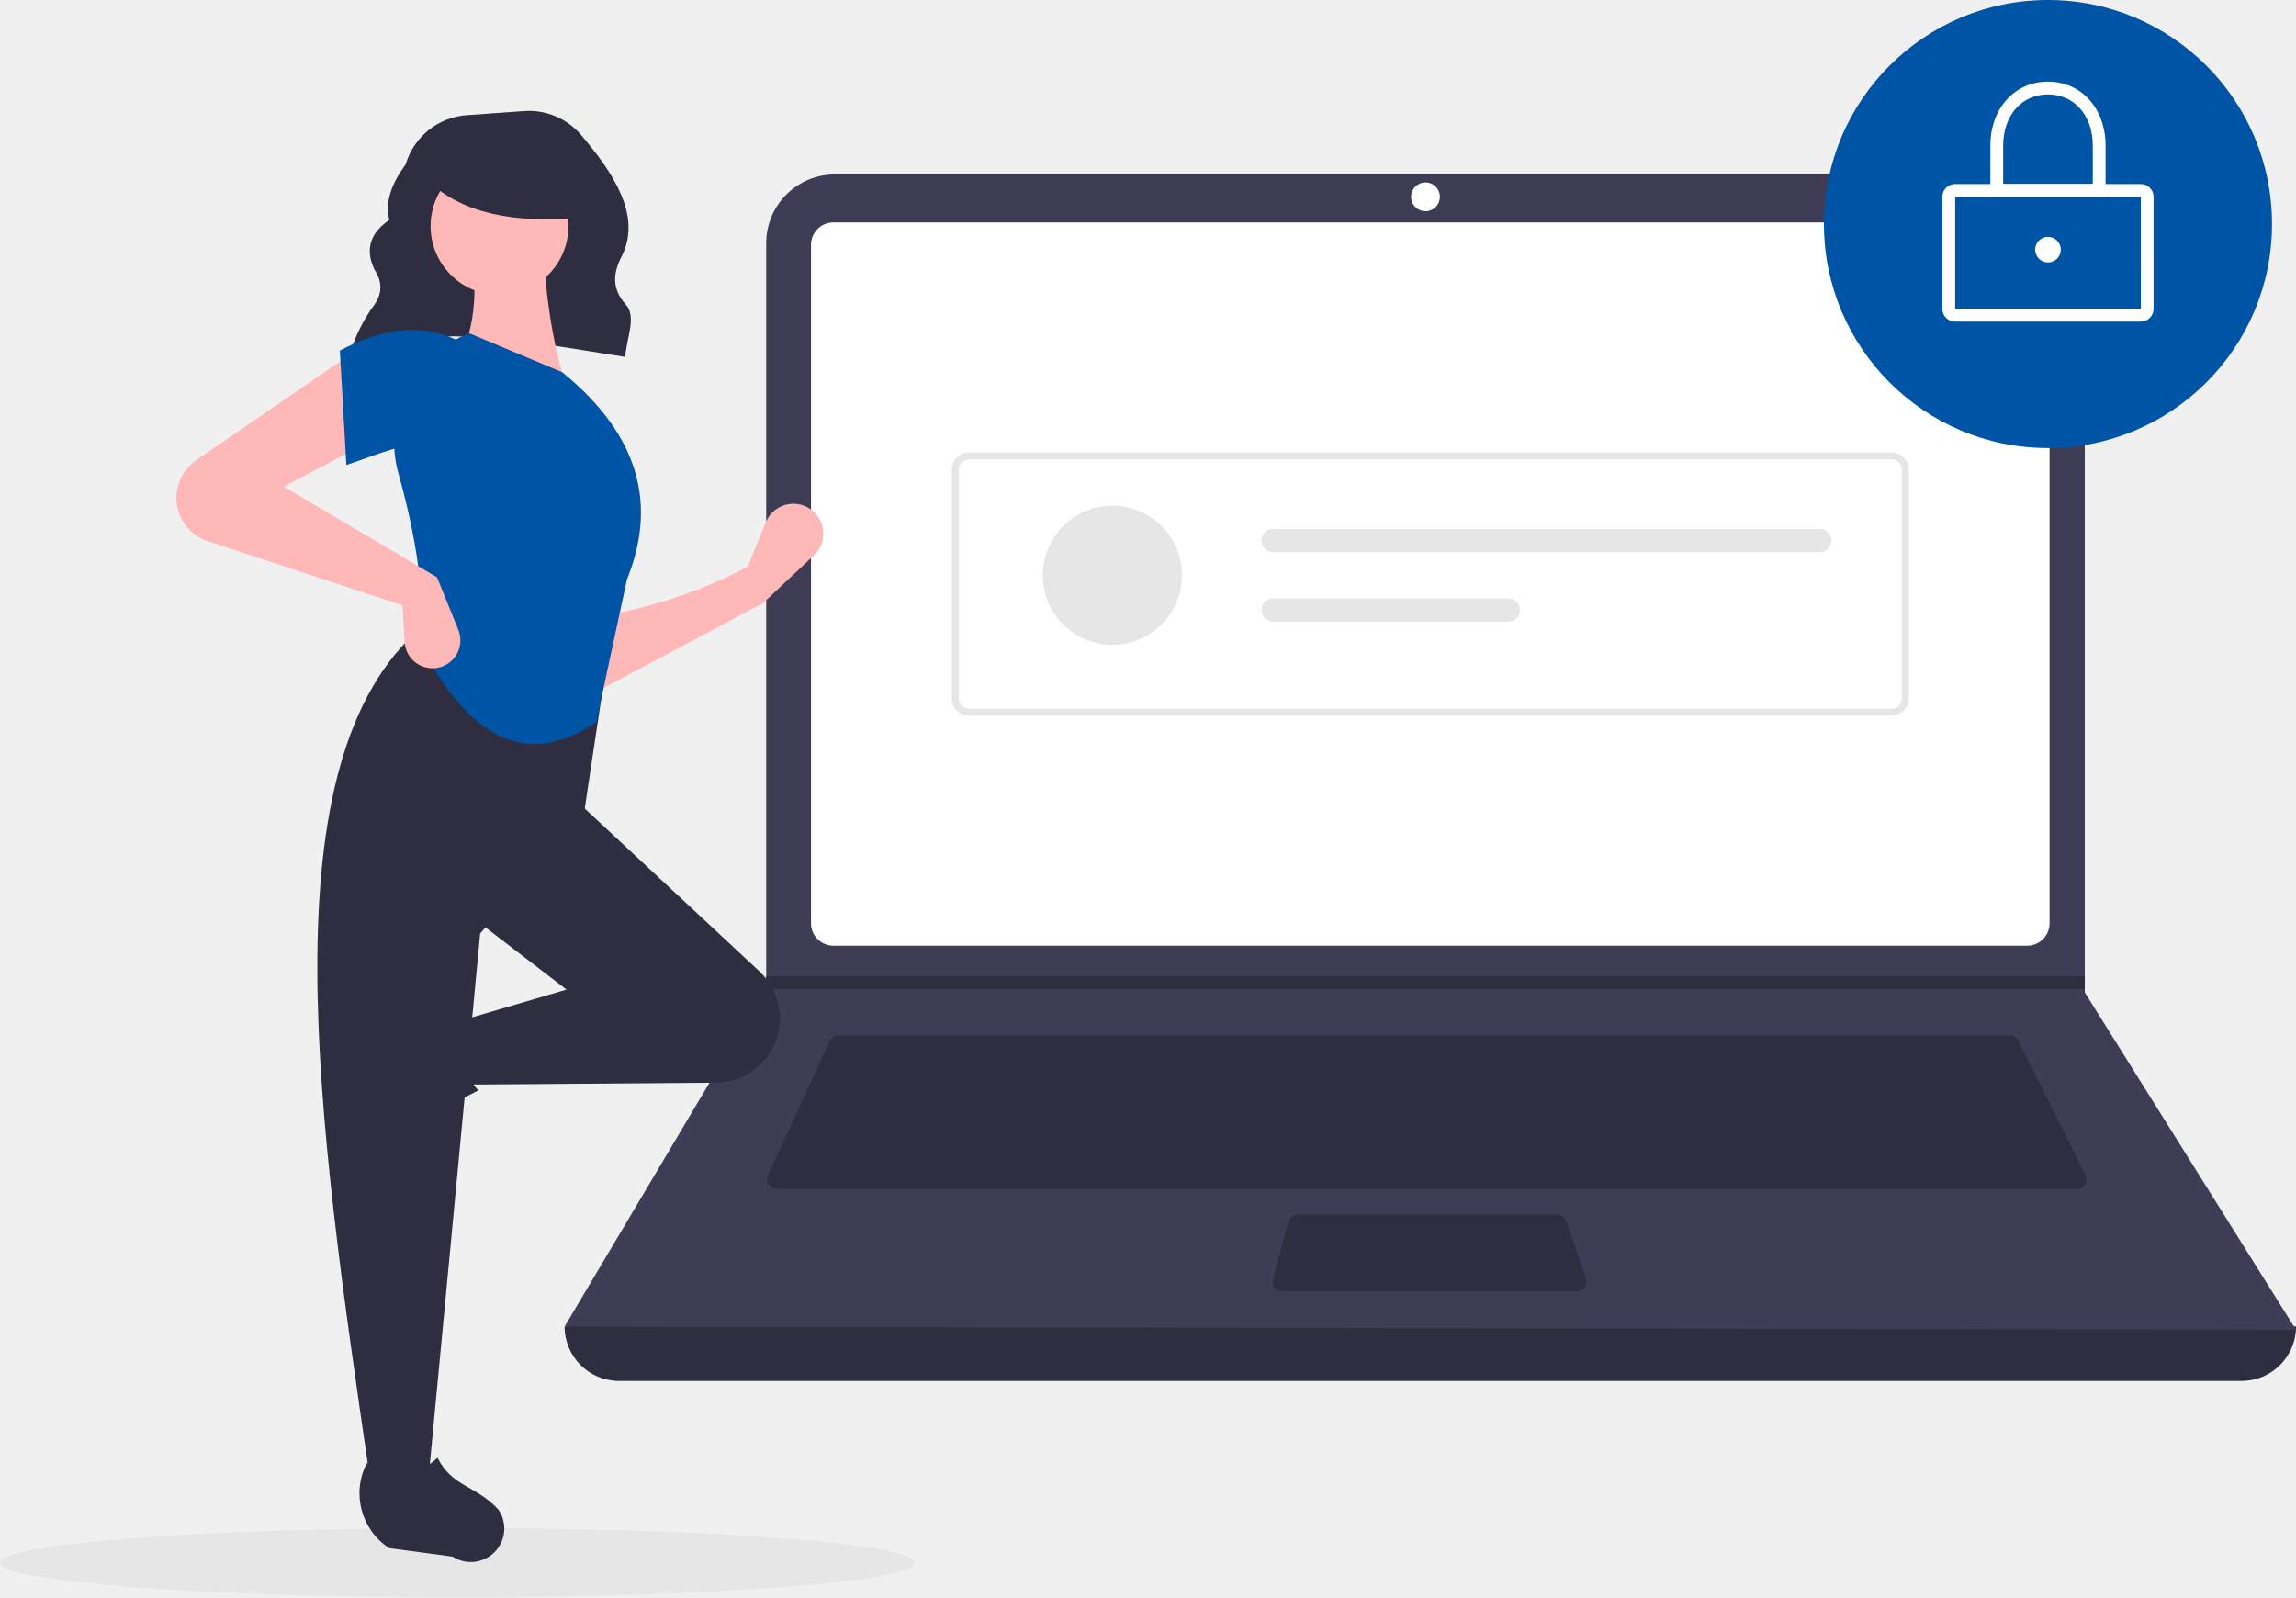
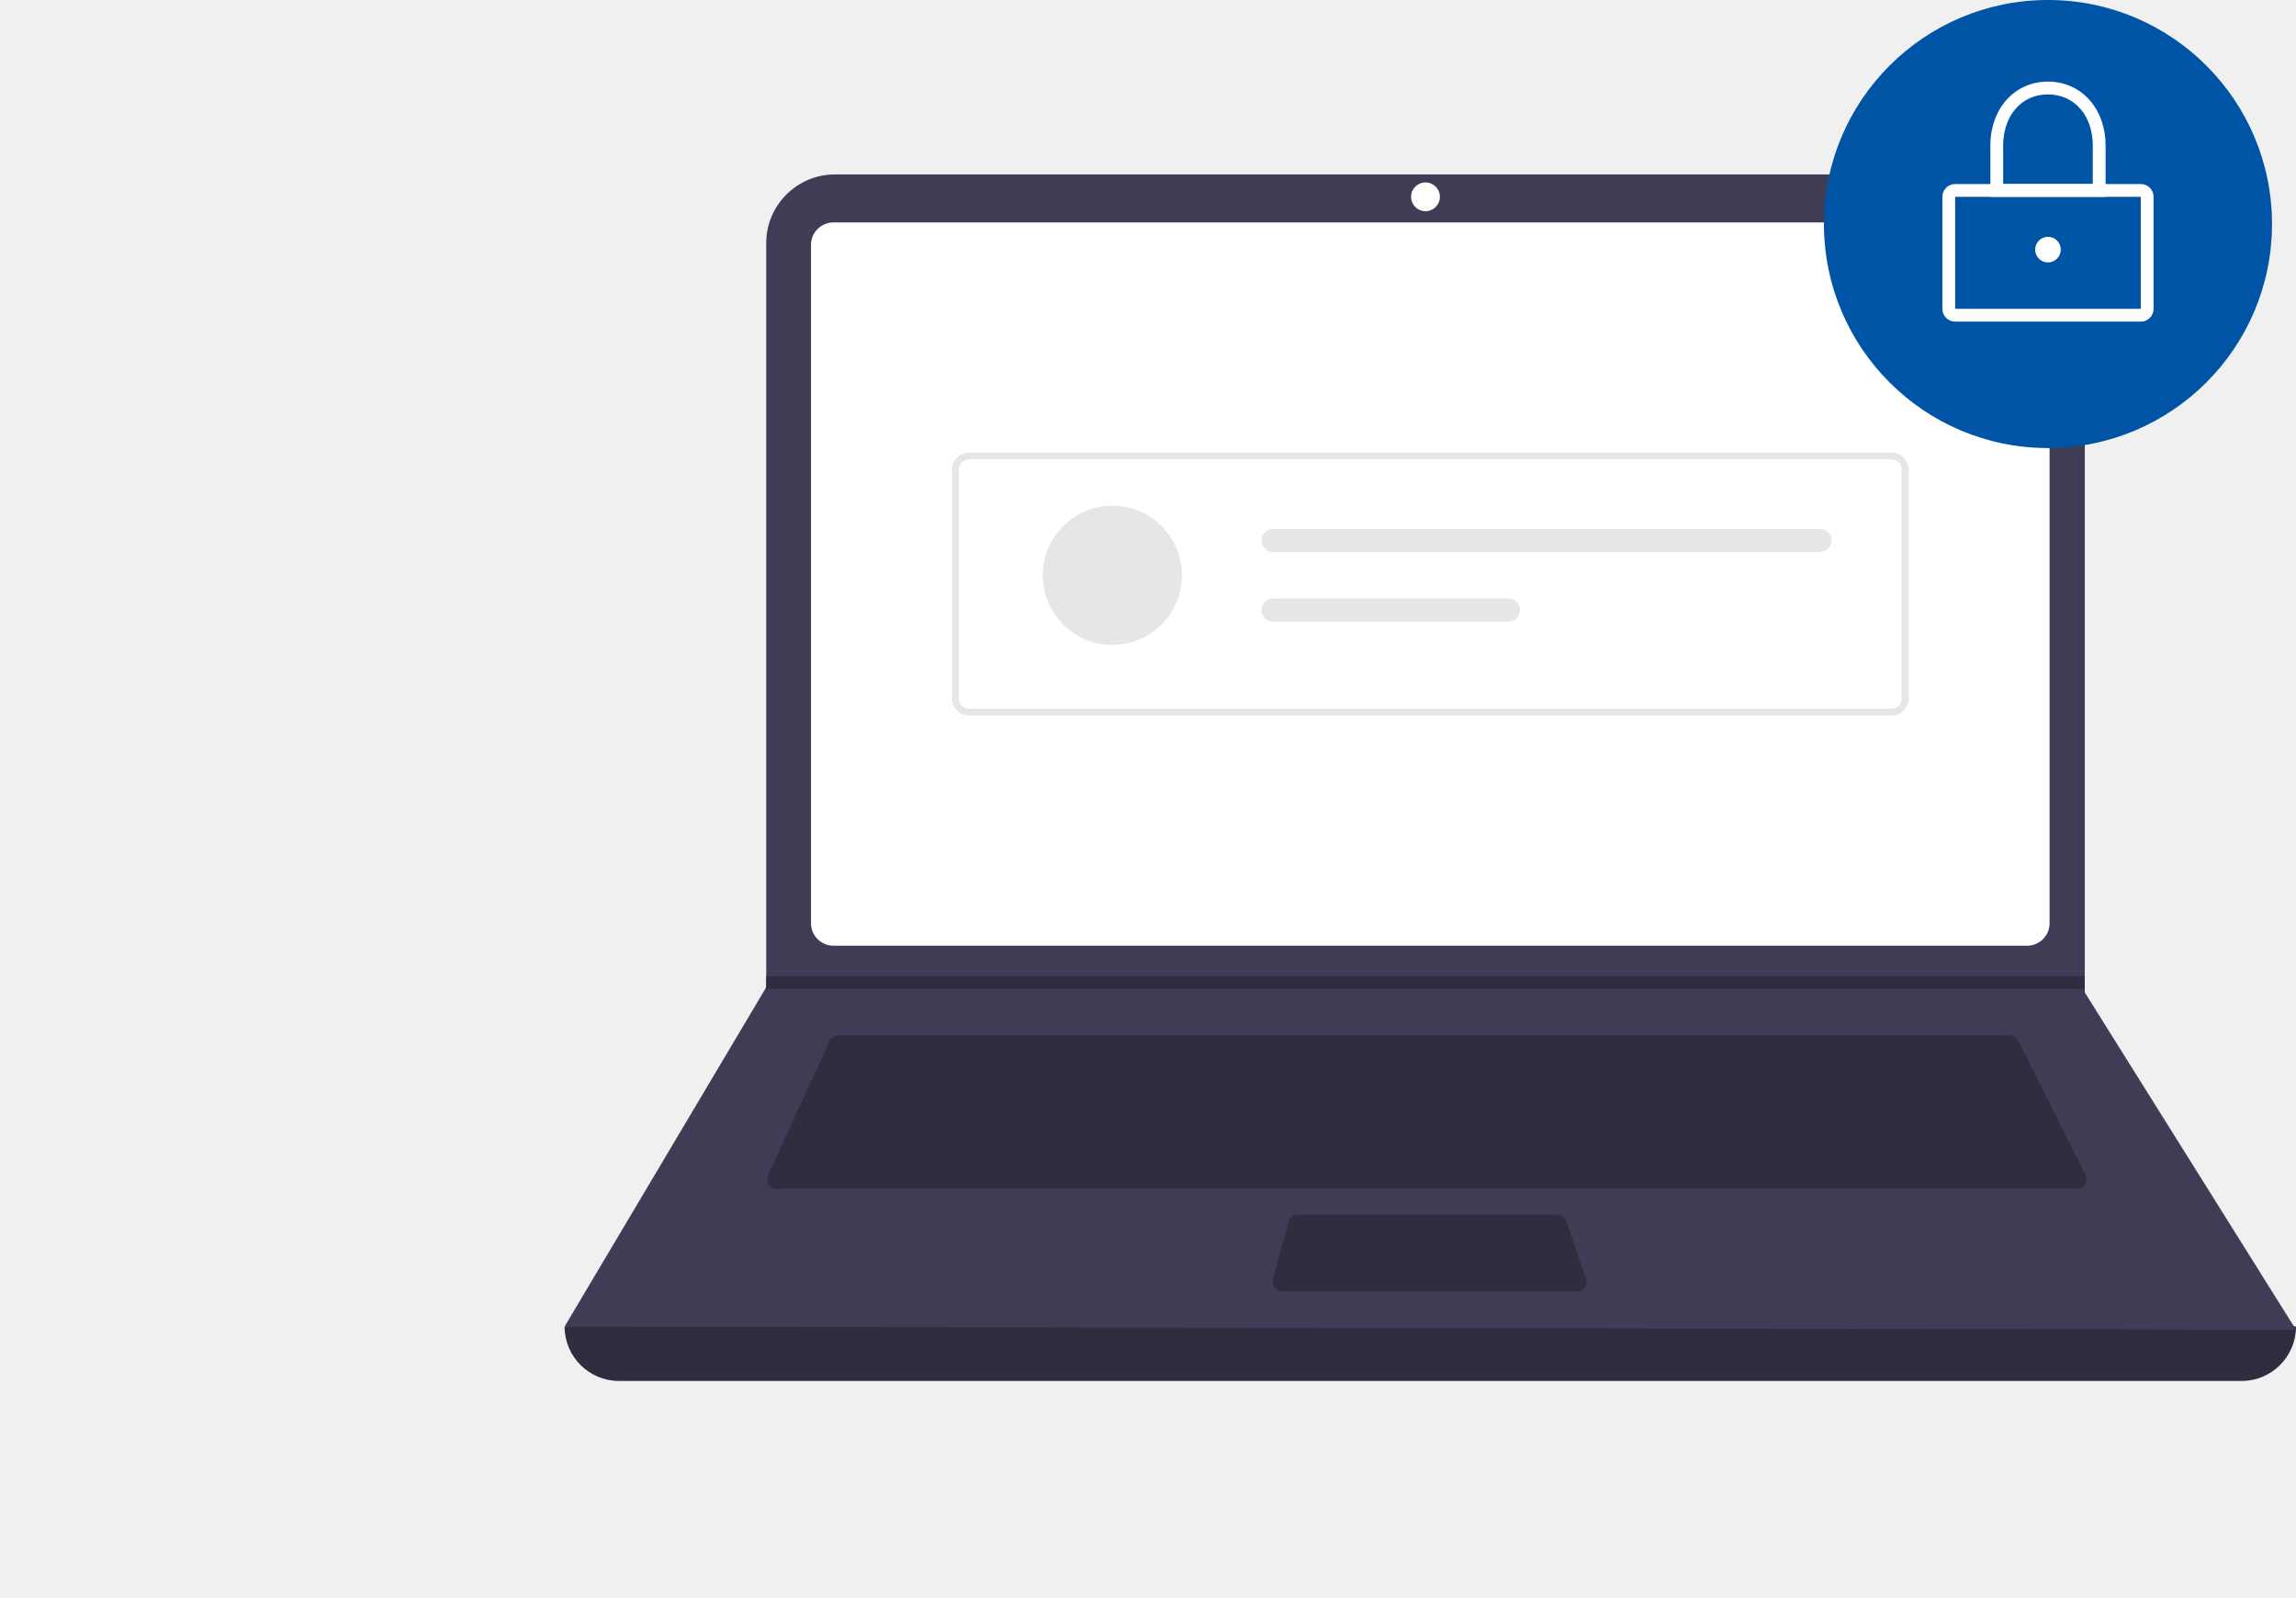
<svg xmlns="http://www.w3.org/2000/svg" data-name="Layer 1" width="793" height="551.732" viewBox="0 0 793 551.732">
-   <ellipse cx="158" cy="539.732" rx="158" ry="12" fill="#e6e6e6" />
-   <path d="M324.272,296.554c27.497-11.695,61.744-4.285,95.191.858.311-6.228,4.084-13.808.132-18.153-4.801-5.279-4.359-10.825-1.47-16.404,7.388-14.265-3.197-29.444-13.884-42.065a23.669,23.669,0,0,0-19.755-8.292l-19.797,1.414A23.709,23.709,0,0,0,343.635,230.859v0c-4.727,6.429-7.257,12.841-5.664,19.219-7.081,4.839-8.27,10.68-5.089,17.264,2.698,4.146,2.669,8.182-.123,12.106a55.891,55.891,0,0,0-8.31,16.506Z" transform="translate(-203.5 -174.1342)" fill="#2f2e41" />
  <path d="M977.709,651.097H417.291A18.791,18.791,0,0,1,398.5,632.306h0q304.727-35.415,598,0h0A18.791,18.791,0,0,1,977.709,651.097Z" transform="translate(-203.5 -174.1342)" fill="#2f2e41" />
  <path d="M996.5,633.412l-598-1.105,69.306-116.616.332-.553V258.131a23.752,23.752,0,0,1,23.754-23.754H899.792a23.752,23.752,0,0,1,23.754,23.754V516.906Z" transform="translate(-203.5 -174.1342)" fill="#3f3d56" />
  <path d="M491.35,250.957a7.746,7.746,0,0,0-7.738,7.738V493.031a7.747,7.747,0,0,0,7.738,7.738H903.65a7.747,7.747,0,0,0,7.738-7.738V258.694a7.747,7.747,0,0,0-7.738-7.738Z" transform="translate(-203.5 -174.1342)" fill="#fff" />
  <path d="M493.078,531.718a3.325,3.325,0,0,0-3.013,1.93l-21.355,46.425a3.316,3.316,0,0,0,3.012,4.702H920.814a3.316,3.316,0,0,0,2.965-4.799L900.567,533.551a3.299,3.299,0,0,0-2.965-1.833Z" transform="translate(-203.5 -174.1342)" fill="#2f2e41" />
  <circle cx="492.342" cy="67.98" r="4.974" fill="#fff" />
  <path d="M651.7,593.619a3.321,3.321,0,0,0-3.202,2.454l-5.357,19.896a3.316,3.316,0,0,0,3.202,4.179h101.874a3.315,3.315,0,0,0,3.133-4.401l-6.887-19.896a3.318,3.318,0,0,0-3.134-2.231Z" transform="translate(-203.5 -174.1342)" fill="#2f2e41" />
  <polygon points="720.046 337.135 720.046 341.556 264.306 341.556 264.649 341.004 264.649 337.135 720.046 337.135" fill="#2f2e41" />
  <circle cx="707.335" cy="77.375" r="77.375" fill="#0054a6" />
  <path d="M942.89,285.223H878.779a4.426,4.426,0,0,1-4.421-4.421V242.114a4.426,4.426,0,0,1,4.421-4.421H942.89a4.426,4.426,0,0,1,4.421,4.421v38.688A4.426,4.426,0,0,1,942.89,285.223Zm-64.111-43.109v38.688h64.114L942.89,242.114Z" transform="translate(-203.5 -174.1342)" fill="#fff" />
  <path d="M930.731,242.114h-39.793V224.428c0-12.81,8.368-22.107,19.896-22.107s19.896,9.297,19.896,22.107Zm-35.372-4.421h30.95V224.428c0-10.413-6.363-17.686-15.475-17.686s-15.475,7.273-15.475,17.686Z" transform="translate(-203.5 -174.1342)" fill="#fff" />
  <circle cx="707.335" cy="86.218" r="4.421" fill="#fff" />
  <path d="M856.82,421.284H538.18a5.908,5.908,0,0,1-5.901-5.901V336.342a5.908,5.908,0,0,1,5.901-5.901H856.82a5.908,5.908,0,0,1,5.901,5.901V415.383A5.908,5.908,0,0,1,856.82,421.284Zm-318.64-88.482a3.544,3.544,0,0,0-3.54,3.54V415.383a3.544,3.544,0,0,0,3.54,3.54H856.82a3.544,3.544,0,0,0,3.54-3.54V336.342a3.544,3.544,0,0,0-3.54-3.54Z" transform="translate(-203.5 -174.1342)" fill="#e6e6e6" />
  <circle cx="384.19" cy="198.695" r="24.036" fill="#e6e6e6" />
  <path d="M643.203,356.805a4.006,4.006,0,1,0,0,8.012H832.061a4.006,4.006,0,0,0,0-8.012Z" transform="translate(-203.5 -174.1342)" fill="#e6e6e6" />
  <path d="M643.203,380.842a4.006,4.006,0,1,0,0,8.012H724.469a4.006,4.006,0,1,0,0-8.012Z" transform="translate(-203.5 -174.1342)" fill="#e6e6e6" />
-   <path d="M467.022,382.462,408.119,413.778l-.746-26.096c19.226-3.209,37.517-8.797,54.429-17.895l6.16-15.22a10.318,10.318,0,0,1,17.536-2.678l0,0a10.318,10.318,0,0,1-.908,14.069Z" transform="translate(-203.5 -174.1342)" fill="#ffb8b8" />
-   <path d="M323.098,563.267v0a11.574,11.574,0,0,1,1.469-9.363l12.939-19.858a22.612,22.612,0,0,1,29.335-7.739h0c-5.438,9.256-4.68,17.377,1.878,24.434a117.631,117.631,0,0,0-27.936,19.045A11.574,11.574,0,0,1,323.098,563.267Z" transform="translate(-203.5 -174.1342)" fill="#2f2e41" />
-   <path d="M469.705,537.303l0,0a22.203,22.203,0,0,1-18.871,10.779l-85.96.651-3.728-21.623,38.026-11.184-32.061-24.605L402.154,450.313l63.65,59.324A22.203,22.203,0,0,1,469.705,537.303Z" transform="translate(-203.5 -174.1342)" fill="#2f2e41" />
-   <path d="M351.453,685.179H331.321c-18.075-123.898-36.474-248.142,17.895-294.515l64.122,10.439L405.136,455.532l-35.789,41.008Z" transform="translate(-203.5 -174.1342)" fill="#2f2e41" />
-   <path d="M369.149,713.246h0a11.574,11.574,0,0,1-9.363-1.469l-21.859-2.938a22.612,22.612,0,0,1-7.741-29.335v0c9.257,5.437,17.377,4.679,24.434-1.879,4.986,10.067,13.201,9.453,21.047,17.935A11.574,11.574,0,0,1,369.149,713.246Z" transform="translate(-203.5 -174.1342)" fill="#2f2e41" />
-   <path d="M399.172,307.902l-37.28-8.947c6.192-12.674,6.702-26.776,3.728-41.754l25.351-.746C391.764,275.08,394.167,292.481,399.172,307.902Z" transform="translate(-203.5 -174.1342)" fill="#ffb8b8" />
-   <path d="M409.418,423.552c-27.139,18.493-46.314.633-60.947-26.923,2.033-16.862-1.259-37.041-7.357-58.966a40.138,40.138,0,0,1,24.506-48.401h0l32.061,13.421c27.224,22.19,32.582,46.227,22.368,71.578Z" transform="translate(-203.5 -174.1342)" fill="#0054a6" />
-   <path d="M331.321,326.542,301.497,342.2l52.938,31.316,7.366,18.17a9.637,9.637,0,0,1-5.789,12.731h0a9.637,9.637,0,0,1-12.762-8.544l-.745-12.663-67.284-22.204a15.733,15.733,0,0,1-9.873-9.611v0a15.733,15.733,0,0,1,5.903-18.303l54.105-37.118Z" transform="translate(-203.5 -174.1342)" fill="#ffb8b8" />
-   <path d="M361.146,329.524c-12.439-5.451-23.749.47-38.026,5.219l-2.237-39.517c14.176-7.556,27.692-9.593,40.263-3.728Z" transform="translate(-203.5 -174.1342)" fill="#0054a6" />
-   <circle cx="172.525" cy="78.093" r="23.802" fill="#ffb8b8" />
-   <path d="M404.5,249.224c-23.566,2.308-41.523-1.546-53-12.52v-8.838h51Z" transform="translate(-203.5 -174.1342)" fill="#2f2e41" />
</svg>
